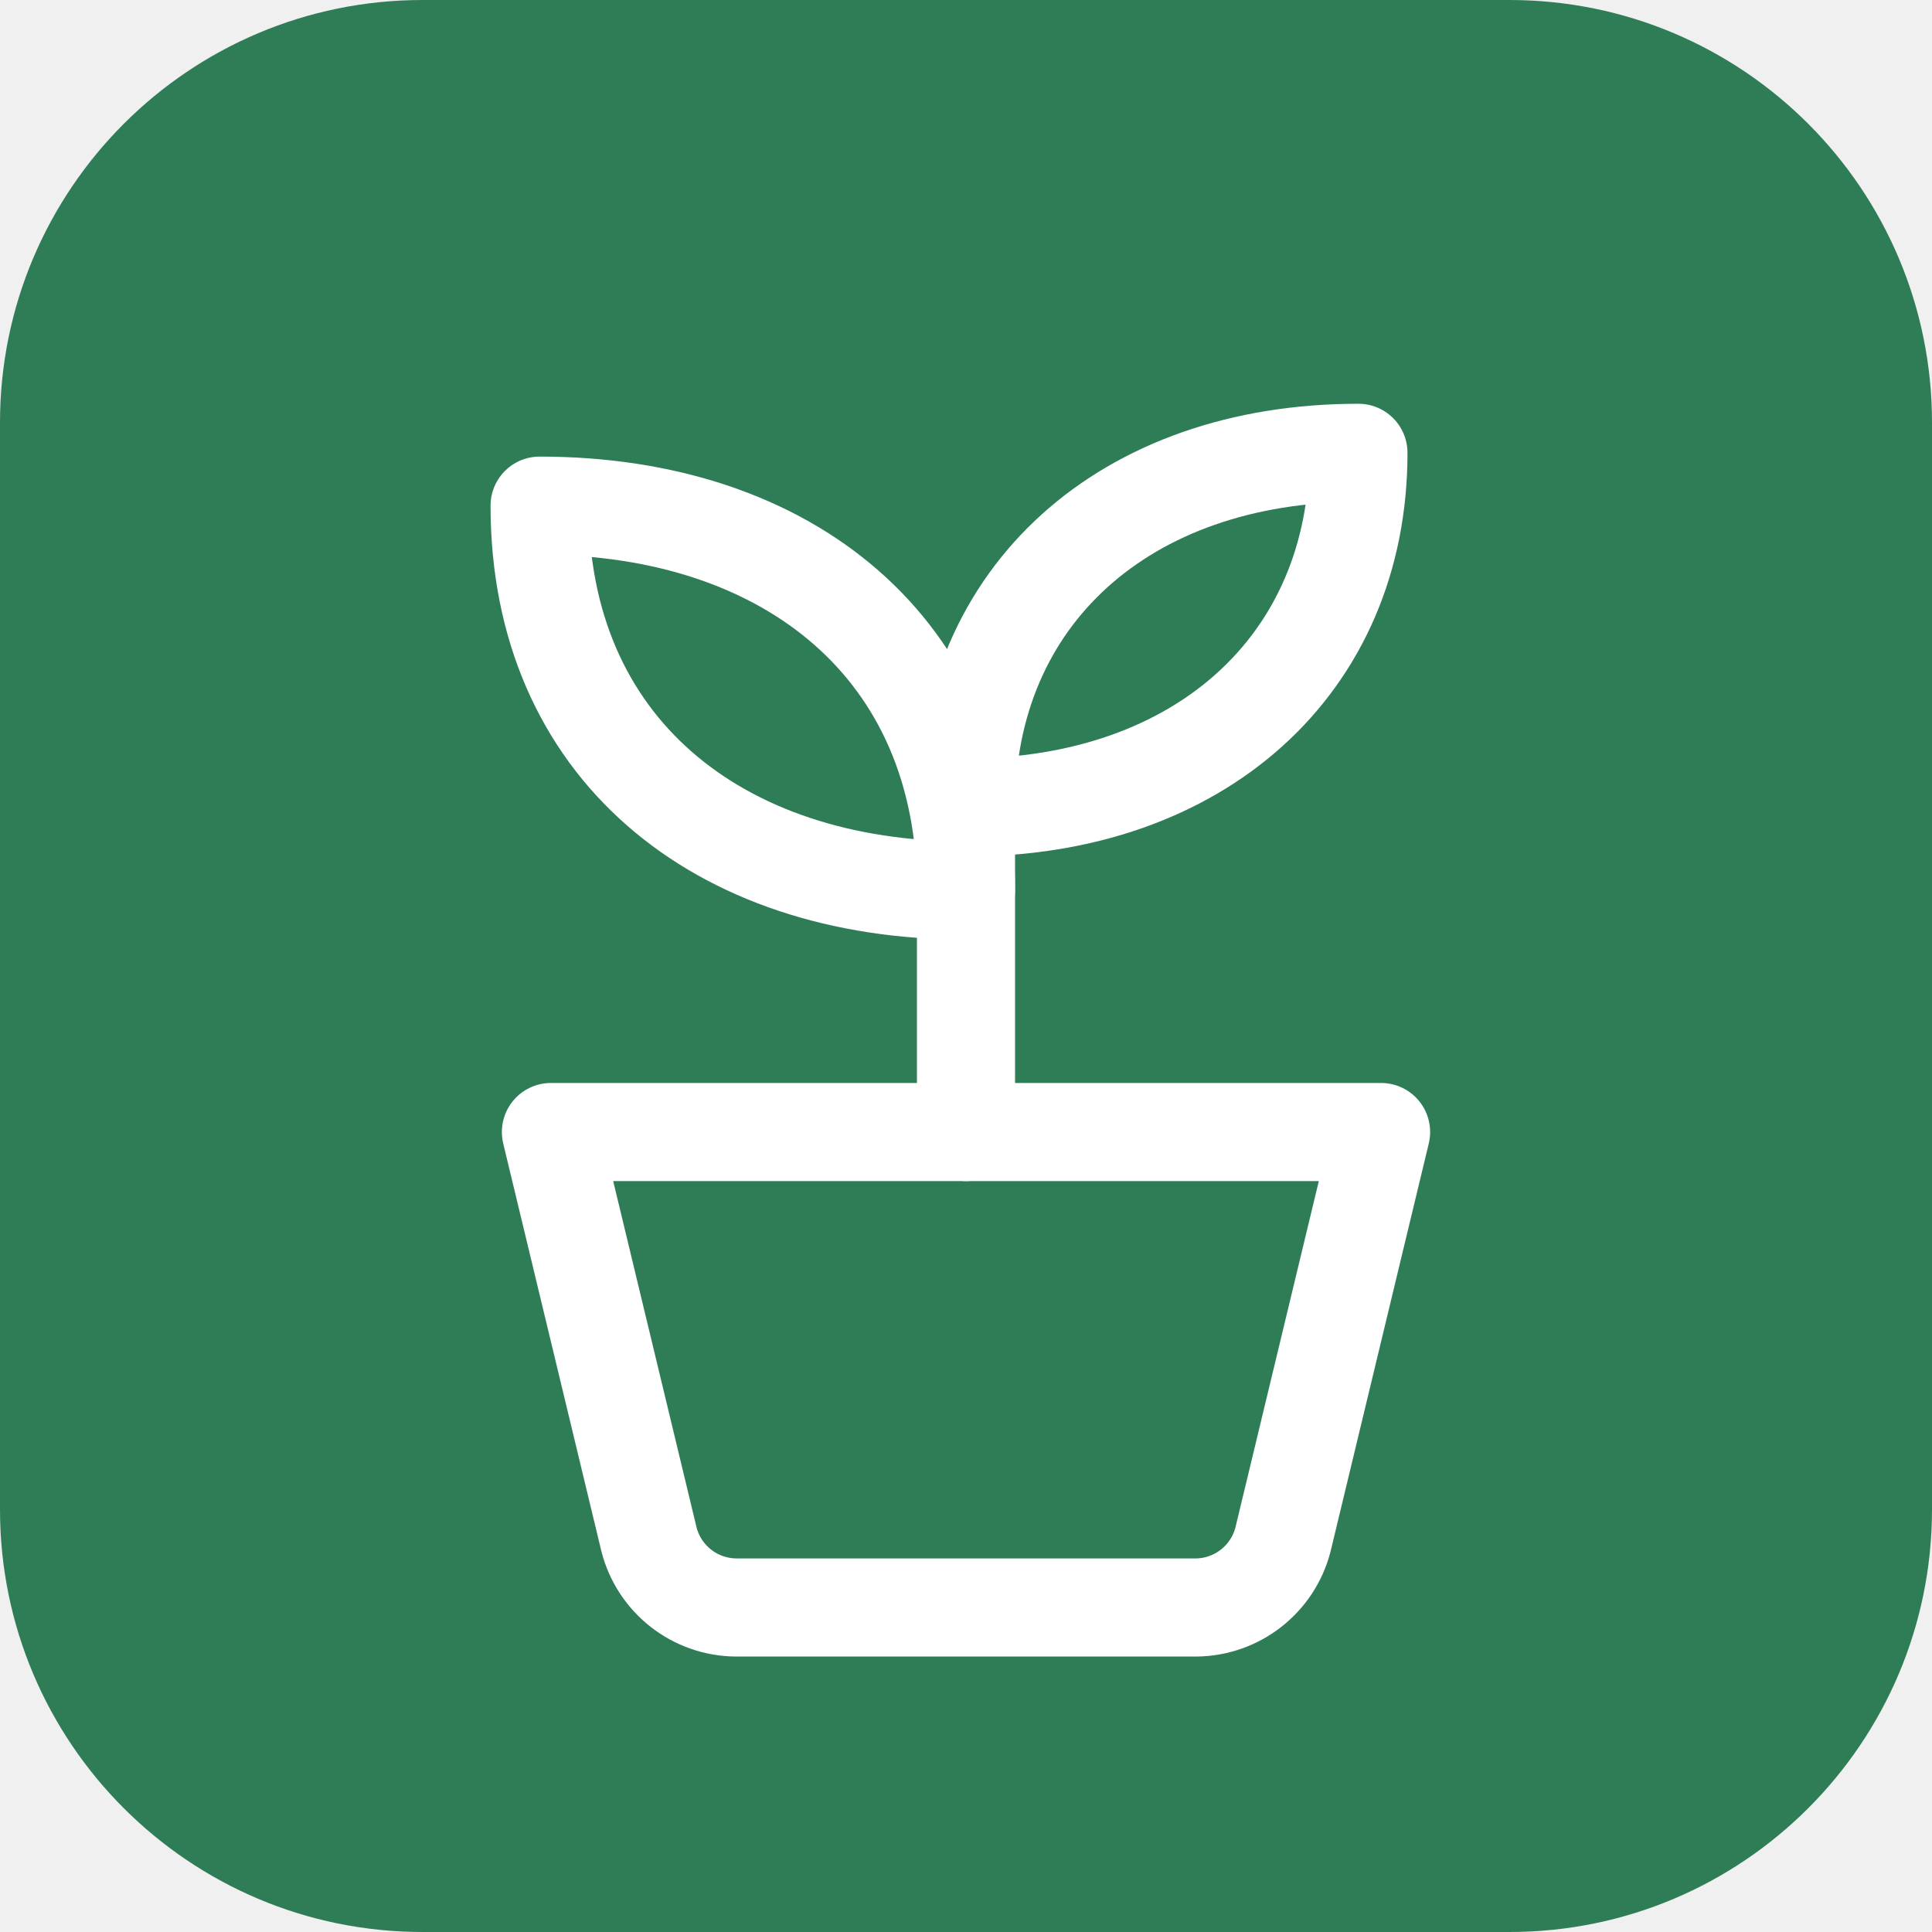
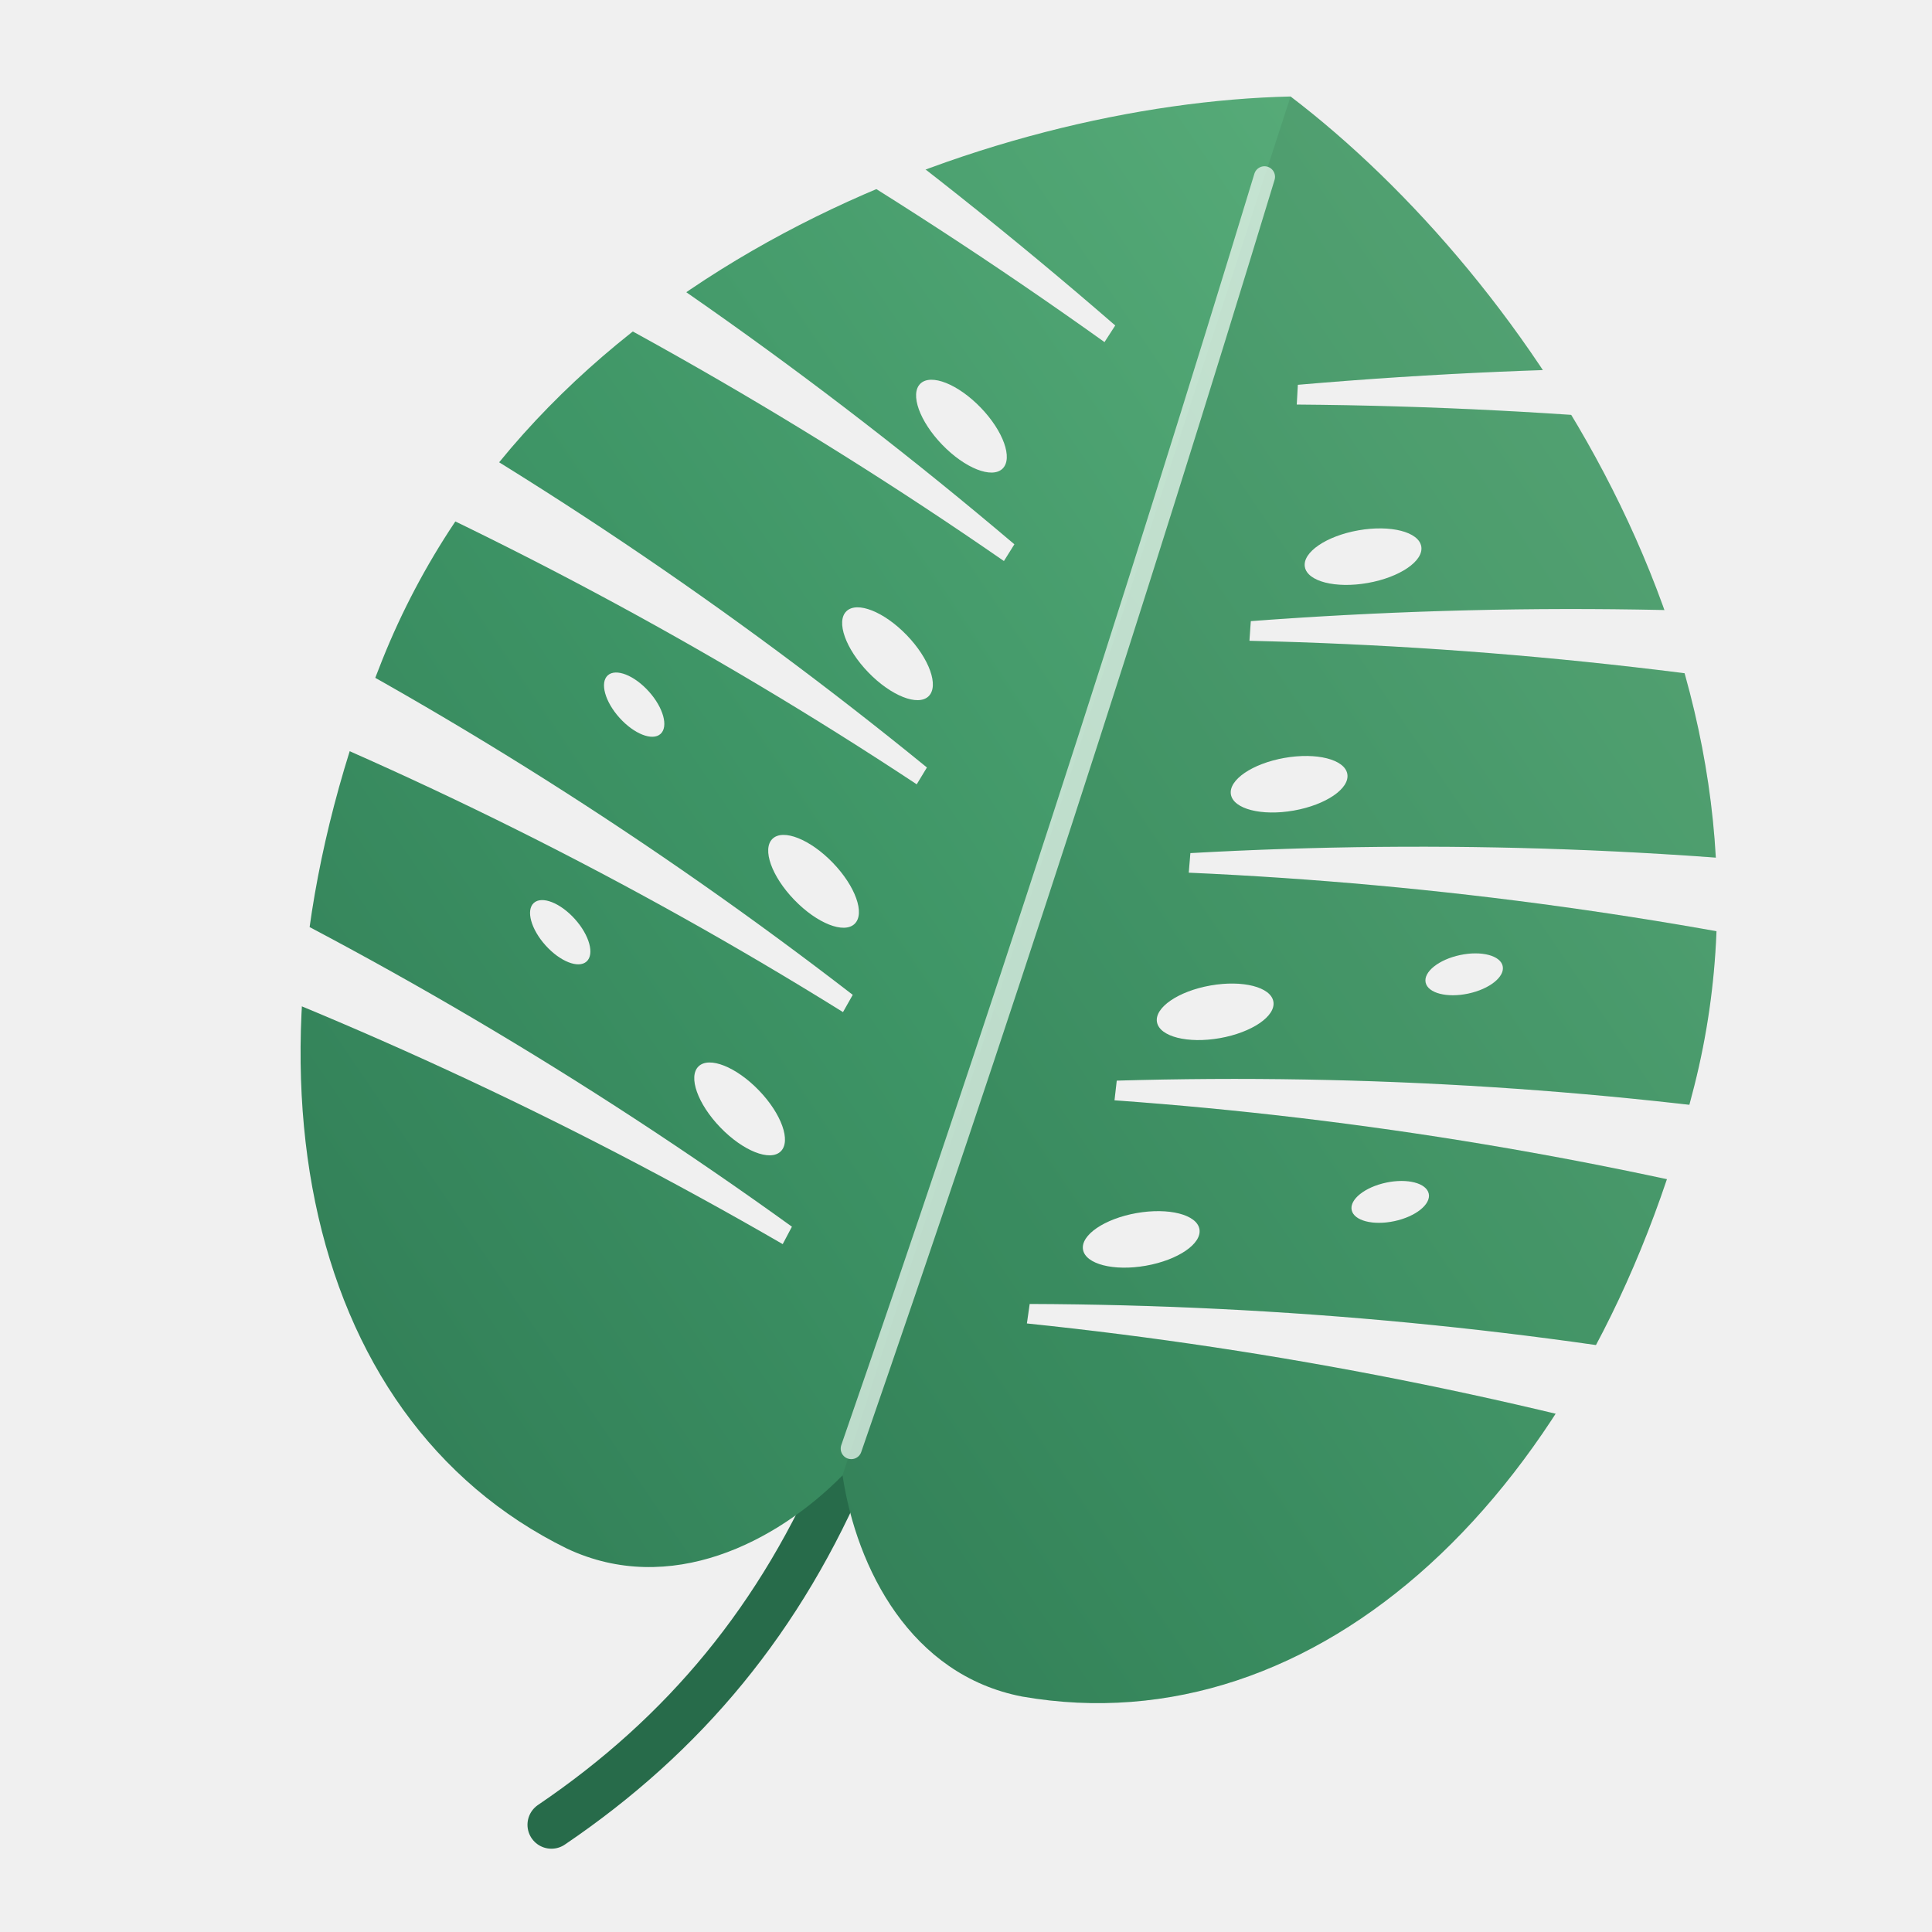
- <svg xmlns="http://www.w3.org/2000/svg" viewBox="0 0 512 512">
-   <rect width="512" height="512" rx="112" fill="#2F7D57" />
-   <g fill="none" stroke="#FFFFFF" stroke-width="26" stroke-linecap="round" stroke-linejoin="round">
-     <path d="M256 300v-86" />
-     <path d="M256 236c0-64-47-102-113-102 0 64 47 102 113 102Z" />
-     <path d="M256 214c0-56 42-94 104-94 0 56-42 94-104 94Z" />
-     <path d="M146 300h220l-26 108a24 24 0 0 1-23 18H195a24 24 0 0 1-23-18Z" />
+ <svg xmlns="http://www.w3.org/2000/svg" viewBox="0 0 140 140">
+   <g transform="translate(62 104) rotate(18) scale(1.02)">
+     <defs>
+       <linearGradient id="ga" x1="0.85" y1="0" x2="0.15" y2="1">
+         <stop offset="0" stop-color="#6FC08A" />
+         <stop offset=".55" stop-color="#3E9566" />
+         <stop offset="1" stop-color="#276B4A" />
+       </linearGradient>
+       <mask id="ma" maskUnits="userSpaceOnUse" x="-80" y="-130" width="160" height="180">
+         <path d="M0,-100 C20,-93 47,-72 49,-42 C51,-12 38,11 17,14 C9,15 3,9 0,3 C-3,9 -9,15 -17,14 C-38,11 -51,-12 -49,-42 C-47,-72 -20,-93 0,-100Z" fill="#fff" />
+         <g fill="#000">
+           <path d="M7.18,-79.32 Q34.38,-87.93 62.89,-91.72 L61.11,-98.28 Q33.30,-91.89 6.82,-80.68 Z" />
+           <path d="M-6.82,-80.68 Q-33.30,-91.89 -61.11,-98.28 L-62.89,-91.72 Q-34.38,-87.93 -7.18,-79.32 Z" />
+           <path d="M9.17,-62.32 Q35.39,-70.19 62.84,-73.21 L61.16,-79.79 Q34.38,-74.16 8.83,-63.68 Z" />
+           <path d="M-8.83,-63.68 Q-34.38,-74.16 -61.16,-79.79 L-62.84,-73.21 Q-35.39,-70.19 -9.17,-62.32 Z" />
+           <path d="M10.16,-45.32 Q35.90,-52.44 62.76,-54.69 L61.24,-61.31 Q34.98,-56.43 9.84,-46.68 Z" />
+           <path d="M-9.84,-46.68 Q-34.98,-56.43 -61.24,-61.31 L-62.76,-54.69 Q-35.90,-52.44 -10.16,-45.32 Z" />
+           <path d="M10.14,-28.31 Q35.91,-34.69 62.67,-36.17 L61.33,-42.83 Q35.10,-38.71 9.86,-29.69 Z" />
+           <path d="M-9.86,-29.69 Q-35.10,-38.71 -61.33,-42.83 L-62.67,-36.17 Q-35.91,-34.69 -10.14,-28.31 Z" />
+           <path d="M9.12,-11.31 Q35.42,-16.94 62.57,-17.65 L61.43,-24.35 Q34.74,-20.99 8.88,-12.69 Z" />
+           <path d="M-8.88,-12.69 Q-34.74,-20.99 -61.43,-24.35 L-62.57,-17.65 Q-35.42,-16.94 -9.12,-11.31 Z" />
+           <ellipse cx="15" cy="-70.5" rx="4.2" ry="1.9" transform="rotate(-28 15 -70.5)" />
+           <ellipse cx="-15" cy="-70.5" rx="4.2" ry="1.9" transform="rotate(28 -15 -70.5)" />
+           <ellipse cx="15" cy="-53.5" rx="4.2" ry="1.9" transform="rotate(-28 15 -53.5)" />
+           <ellipse cx="-15" cy="-53.5" rx="4.2" ry="1.9" transform="rotate(28 -15 -53.5)" />
+           <ellipse cx="15" cy="-36.5" rx="4.2" ry="1.9" transform="rotate(-28 15 -36.5)" />
+           <ellipse cx="-15" cy="-36.5" rx="4.2" ry="1.9" transform="rotate(28 -15 -36.5)" />
+           <ellipse cx="15" cy="-19.5" rx="4.2" ry="1.9" transform="rotate(-28 15 -19.5)" />
+           <ellipse cx="-15" cy="-19.5" rx="4.2" ry="1.9" transform="rotate(28 -15 -19.5)" />
+           <ellipse cx="31" cy="-44.5" rx="2.8" ry="1.4" transform="rotate(-30 31 -44.5)" />
+           <ellipse cx="-31" cy="-44.5" rx="2.8" ry="1.4" transform="rotate(30 -31 -44.5)" />
+           <ellipse cx="31" cy="-27.5" rx="2.8" ry="1.4" transform="rotate(-30 31 -27.5)" />
+           <ellipse cx="-31" cy="-27.5" rx="2.8" ry="1.4" transform="rotate(30 -31 -27.5)" />
+         </g>
+       </mask>
+     </defs>
+     <path d="M0,2 C-1,14 -5,24 -12,33" stroke="#276B4A" stroke-width="3.4" stroke-linecap="round" fill="none" />
+     <rect x="-80" y="-130" width="160" height="180" fill="url(#ga)" mask="url(#ma)" />
+     <rect x="0" y="-130" width="80" height="180" fill="#123d2a" opacity=".10" mask="url(#ma)" />
+     <path d="M0,1 C0.6,-30 0.6,-62 0,-94" stroke="#E9F6EE" stroke-opacity=".75" stroke-width="1.5" stroke-linecap="round" fill="none" />
  </g>
-   <circle cx="360" cy="330" r="0" />
</svg>
